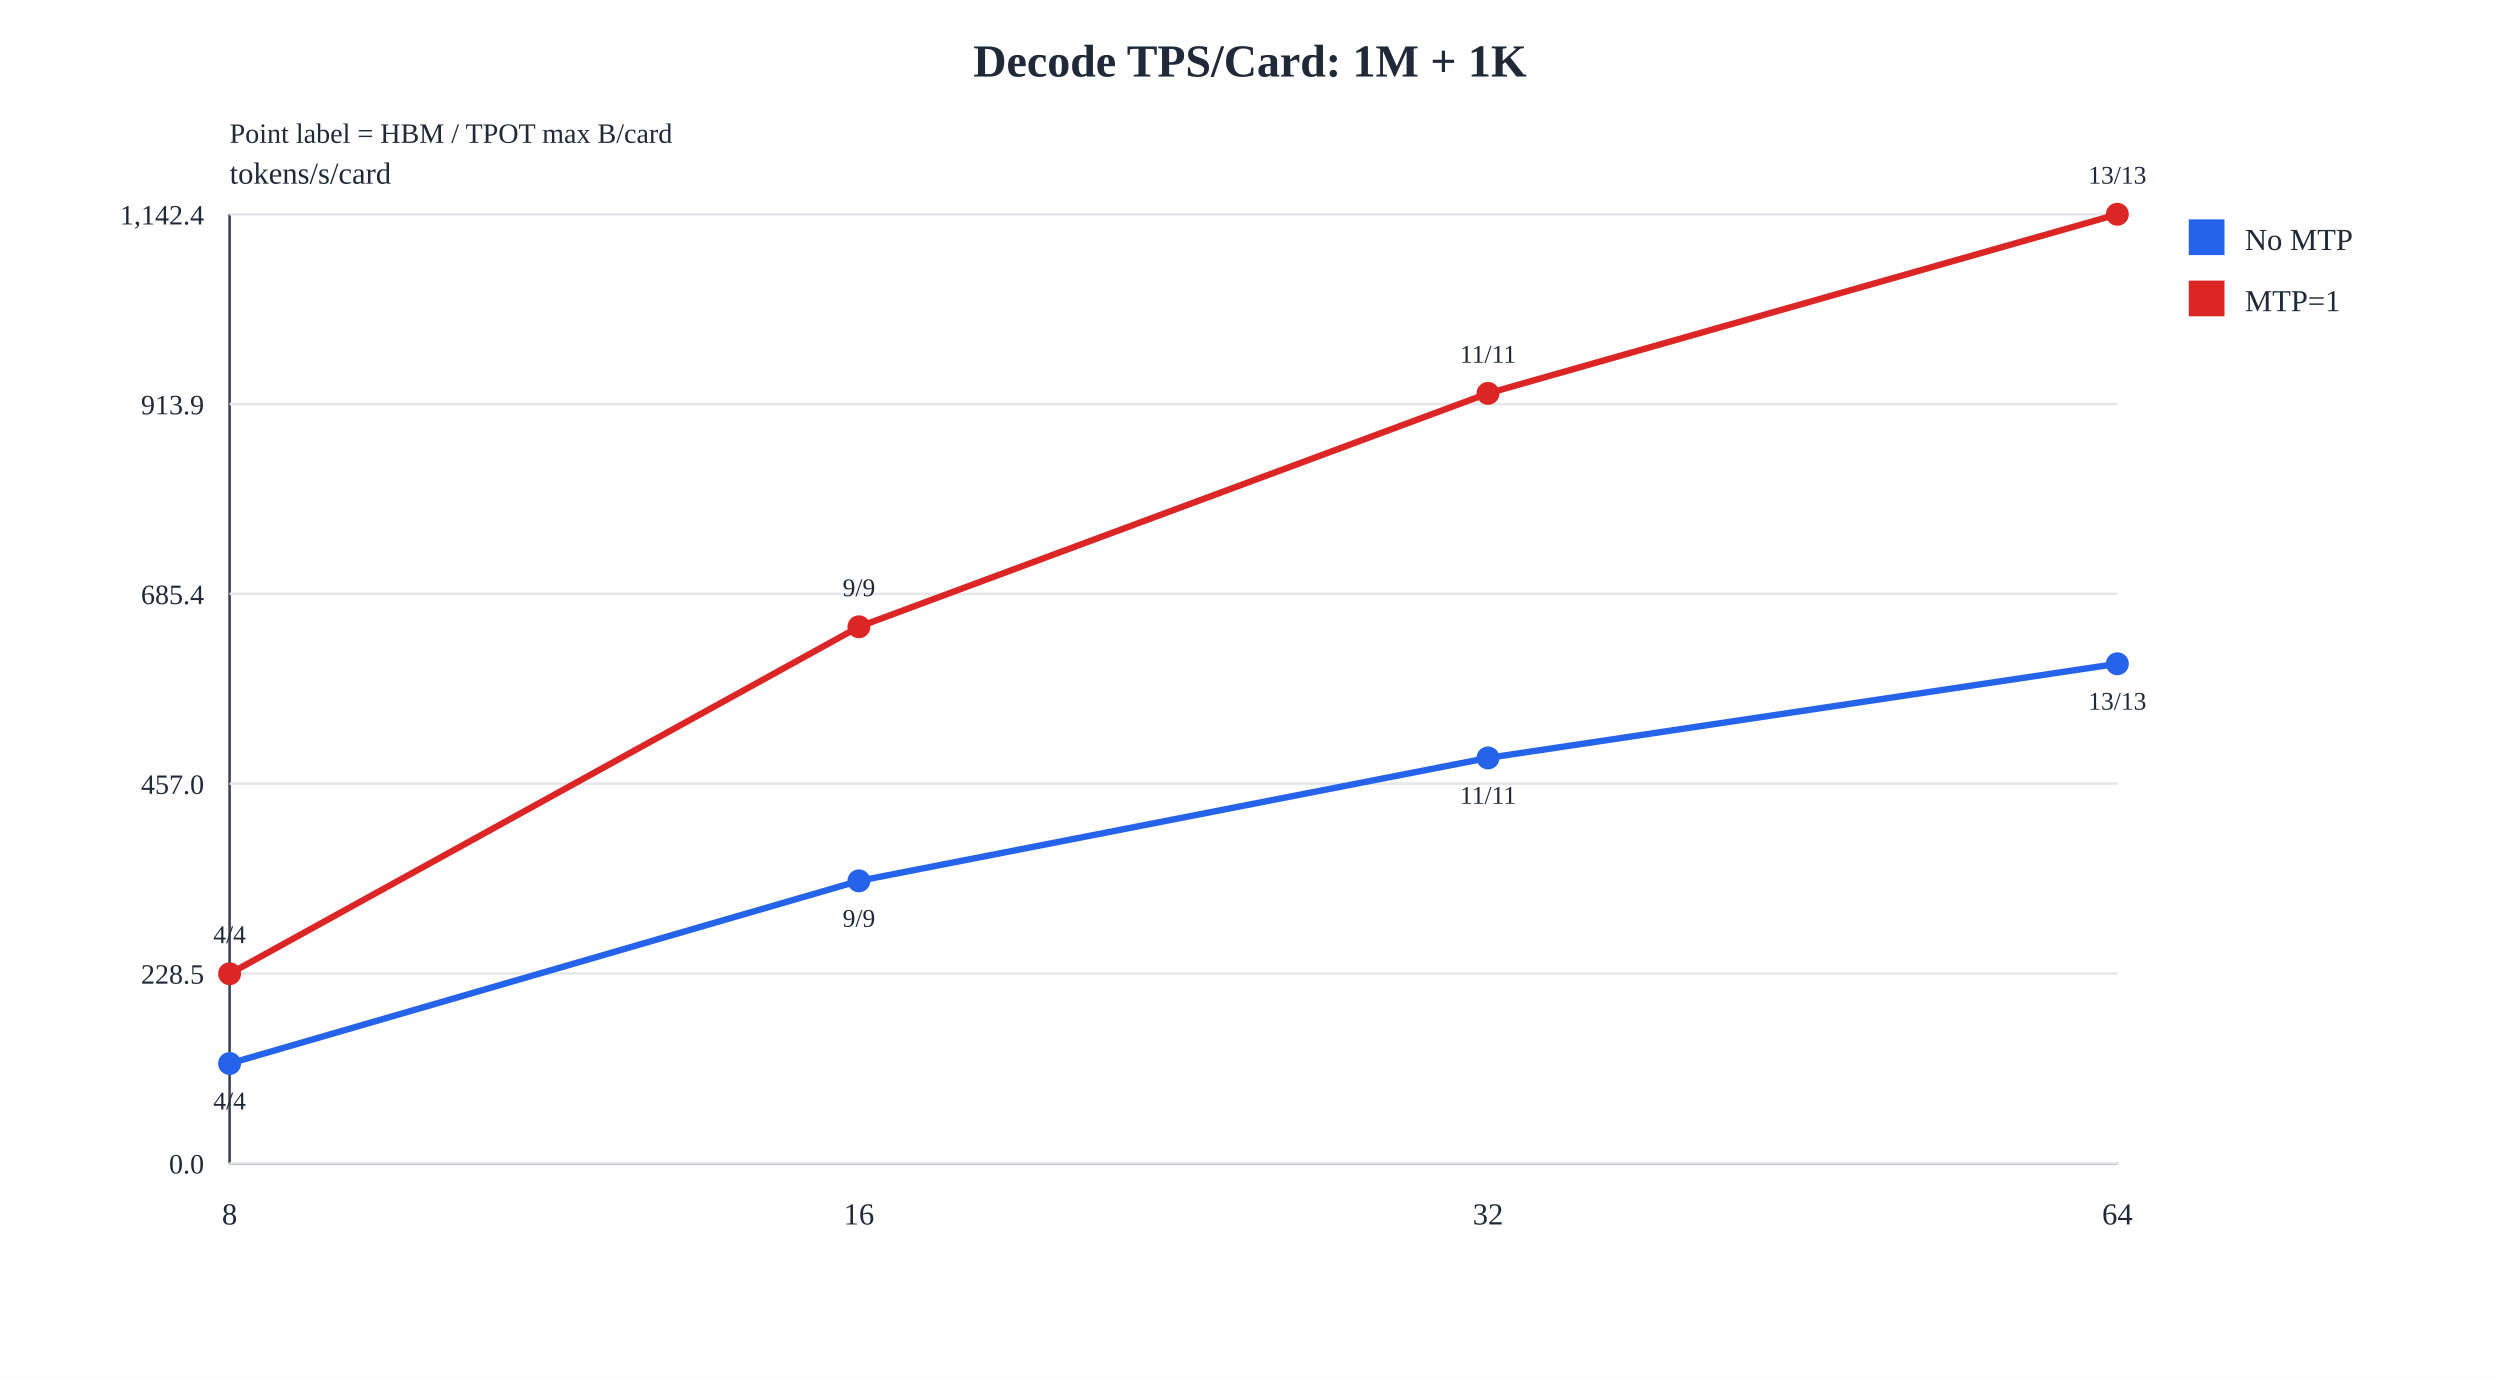
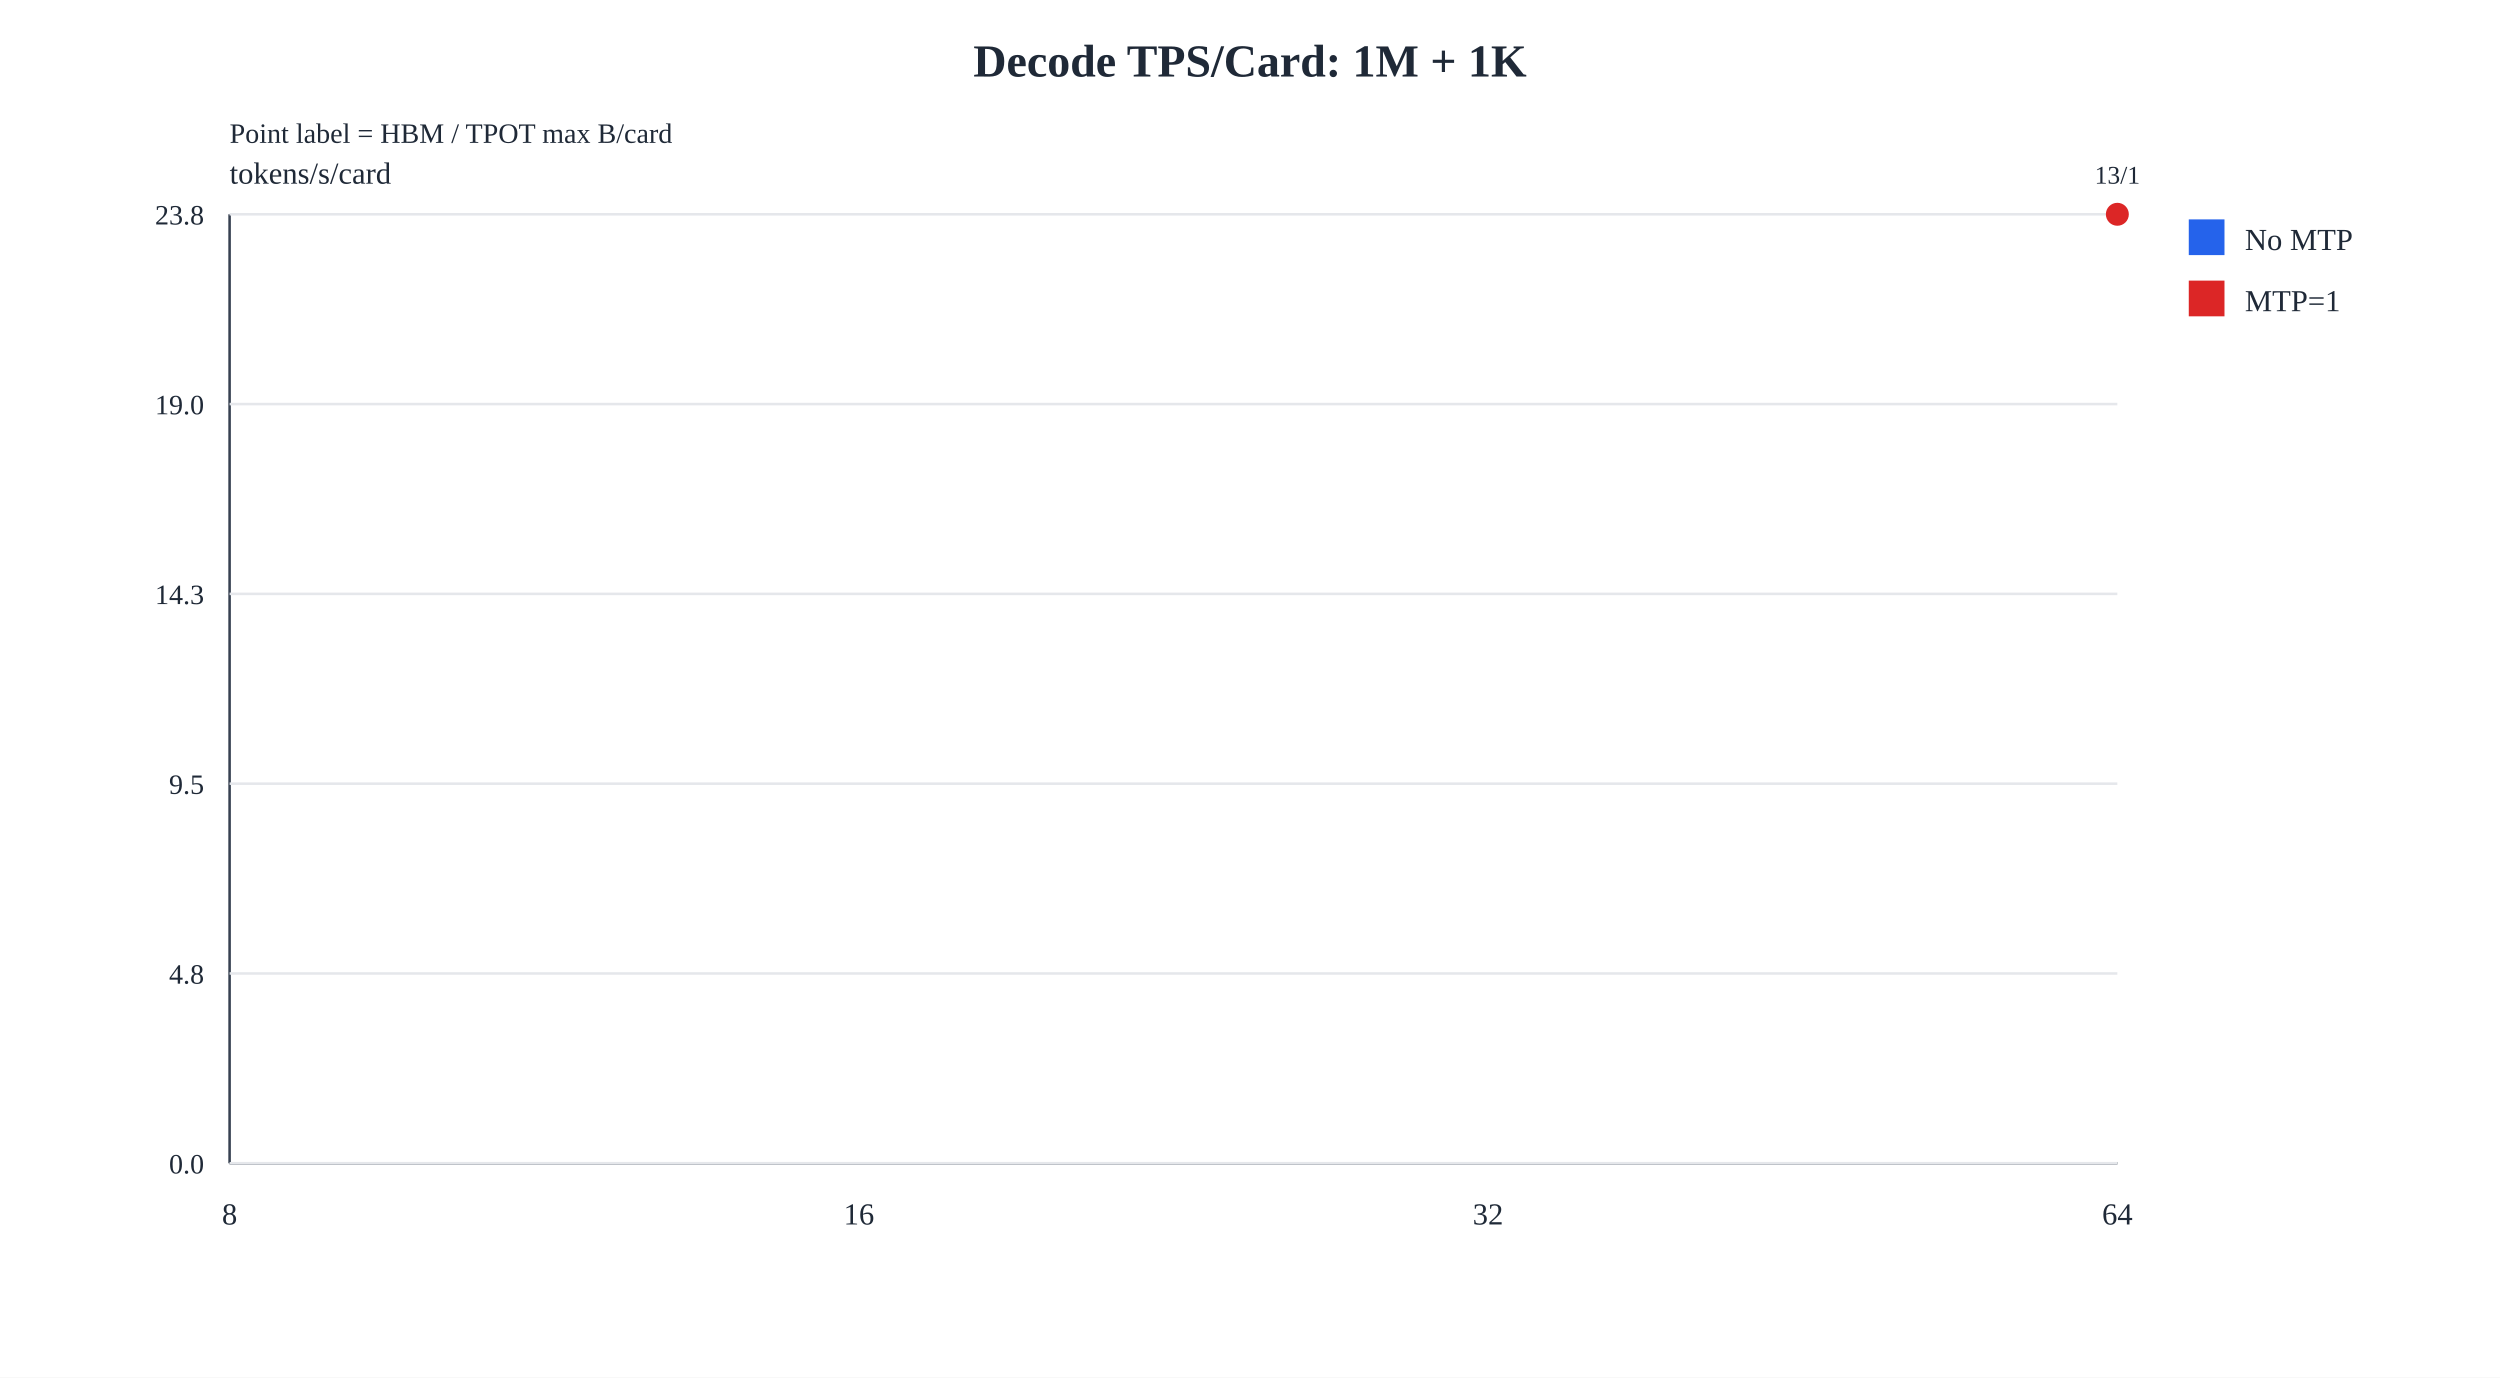
<svg xmlns="http://www.w3.org/2000/svg" width="980" height="540" viewBox="0 0 980 540">
  <rect width="100%" height="100%" fill="#ffffff" />
  <text x="490.0" y="30.0" font-size="18" font-weight="700" text-anchor="middle" fill="#1f2937">Decode TPS/Card: 1M + 1K</text>
  <text x="90.0" y="56.0" font-size="11" font-weight="400" text-anchor="start" fill="#1f2937">Point label = HBM / TPOT max B/card</text>
  <text x="90.0" y="72.0" font-size="12" font-weight="400" text-anchor="start" fill="#1f2937">tokens/s/card</text>
  <line x1="90" y1="84" x2="90" y2="456" stroke="#374151" />
  <line x1="90" y1="456" x2="830" y2="456" stroke="#374151" />
  <line x1="90" y1="456.0" x2="830" y2="456.0" stroke="#e5e7eb" />
  <text x="80.0" y="460.0" font-size="11" font-weight="400" text-anchor="end" fill="#1f2937">0.0</text>
  <line x1="90" y1="381.6" x2="830" y2="381.6" stroke="#e5e7eb" />
-   <text x="80.0" y="385.6" font-size="11" font-weight="400" text-anchor="end" fill="#1f2937">228.5</text>
+   <text x="80.0" y="385.6" font-size="11" font-weight="400" text-anchor="end" fill="#1f2937">4.8</text>
  <line x1="90" y1="307.2" x2="830" y2="307.2" stroke="#e5e7eb" />
-   <text x="80.0" y="311.2" font-size="11" font-weight="400" text-anchor="end" fill="#1f2937">457.0</text>
+   <text x="80.0" y="311.2" font-size="11" font-weight="400" text-anchor="end" fill="#1f2937">9.5</text>
  <line x1="90" y1="232.8" x2="830" y2="232.8" stroke="#e5e7eb" />
-   <text x="80.0" y="236.8" font-size="11" font-weight="400" text-anchor="end" fill="#1f2937">685.4</text>
+   <text x="80.0" y="236.8" font-size="11" font-weight="400" text-anchor="end" fill="#1f2937">14.3</text>
  <line x1="90" y1="158.4" x2="830" y2="158.4" stroke="#e5e7eb" />
-   <text x="80.0" y="162.4" font-size="11" font-weight="400" text-anchor="end" fill="#1f2937">913.9</text>
+   <text x="80.0" y="162.4" font-size="11" font-weight="400" text-anchor="end" fill="#1f2937">19.0</text>
  <line x1="90" y1="84.0" x2="830" y2="84.0" stroke="#e5e7eb" />
-   <text x="80.0" y="88.0" font-size="11" font-weight="400" text-anchor="end" fill="#1f2937">1,142.4</text>
+   <text x="80.0" y="88.0" font-size="11" font-weight="400" text-anchor="end" fill="#1f2937">23.8</text>
  <text x="90.0" y="480.0" font-size="12" font-weight="400" text-anchor="middle" fill="#1f2937">8</text>
  <text x="336.7" y="480.0" font-size="12" font-weight="400" text-anchor="middle" fill="#1f2937">16</text>
  <text x="583.3" y="480.0" font-size="12" font-weight="400" text-anchor="middle" fill="#1f2937">32</text>
  <text x="830.0" y="480.0" font-size="12" font-weight="400" text-anchor="middle" fill="#1f2937">64</text>
-   <polyline points="90.0,416.9 336.7,345.3 583.3,297.1 830.0,260.2" fill="none" stroke="#2563eb" stroke-width="2.5" />
-   <circle cx="90.0" cy="416.9" r="4.5" fill="#2563eb" />
-   <text x="90.0" y="434.9" font-size="10" font-weight="400" text-anchor="middle" fill="#1f2937">4/4</text>
-   <circle cx="336.7" cy="345.3" r="4.5" fill="#2563eb" />
-   <text x="336.7" y="363.3" font-size="10" font-weight="400" text-anchor="middle" fill="#1f2937">9/9</text>
-   <circle cx="583.3" cy="297.1" r="4.5" fill="#2563eb" />
-   <text x="583.3" y="315.1" font-size="10" font-weight="400" text-anchor="middle" fill="#1f2937">11/11</text>
-   <circle cx="830.0" cy="260.2" r="4.5" fill="#2563eb" />
-   <text x="830.0" y="278.2" font-size="10" font-weight="400" text-anchor="middle" fill="#1f2937">13/13</text>
  <rect x="858" y="86" width="14" height="14" fill="#2563eb" />
  <text x="880.0" y="98.0" font-size="12" font-weight="400" text-anchor="start" fill="#1f2937">No MTP</text>
-   <polyline points="90.0,381.7 336.7,245.7 583.3,154.2 830.0,84.0" fill="none" stroke="#dc2626" stroke-width="2.5" />
-   <circle cx="90.0" cy="381.7" r="4.5" fill="#dc2626" />
-   <text x="90.0" y="369.7" font-size="10" font-weight="400" text-anchor="middle" fill="#1f2937">4/4</text>
-   <circle cx="336.7" cy="245.7" r="4.5" fill="#dc2626" />
-   <text x="336.7" y="233.7" font-size="10" font-weight="400" text-anchor="middle" fill="#1f2937">9/9</text>
-   <circle cx="583.3" cy="154.2" r="4.5" fill="#dc2626" />
-   <text x="583.3" y="142.2" font-size="10" font-weight="400" text-anchor="middle" fill="#1f2937">11/11</text>
  <circle cx="830.0" cy="84.0" r="4.5" fill="#dc2626" />
-   <text x="830.0" y="72.0" font-size="10" font-weight="400" text-anchor="middle" fill="#1f2937">13/13</text>
+   <text x="830.0" y="72.0" font-size="10" font-weight="400" text-anchor="middle" fill="#1f2937">13/1</text>
  <rect x="858" y="110" width="14" height="14" fill="#dc2626" />
  <text x="880.0" y="122.0" font-size="12" font-weight="400" text-anchor="start" fill="#1f2937">MTP=1</text>
</svg>
